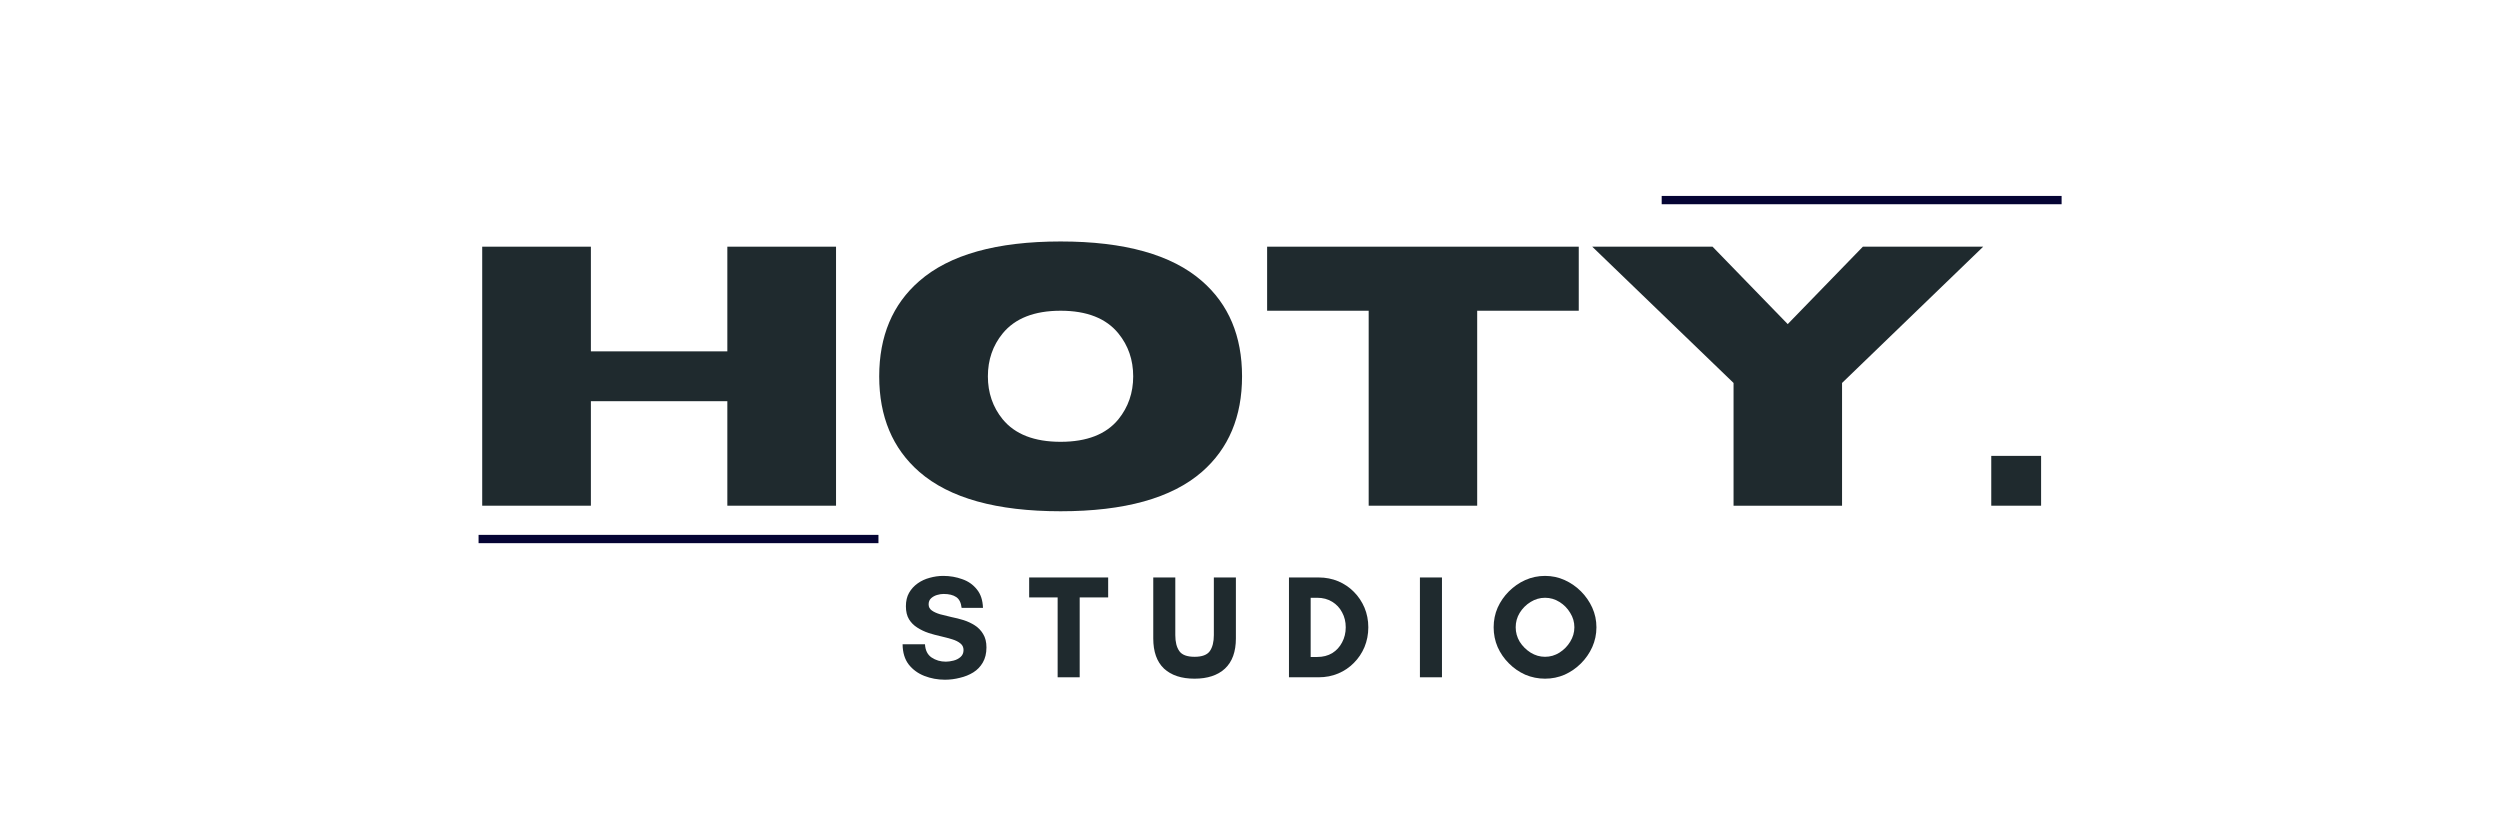
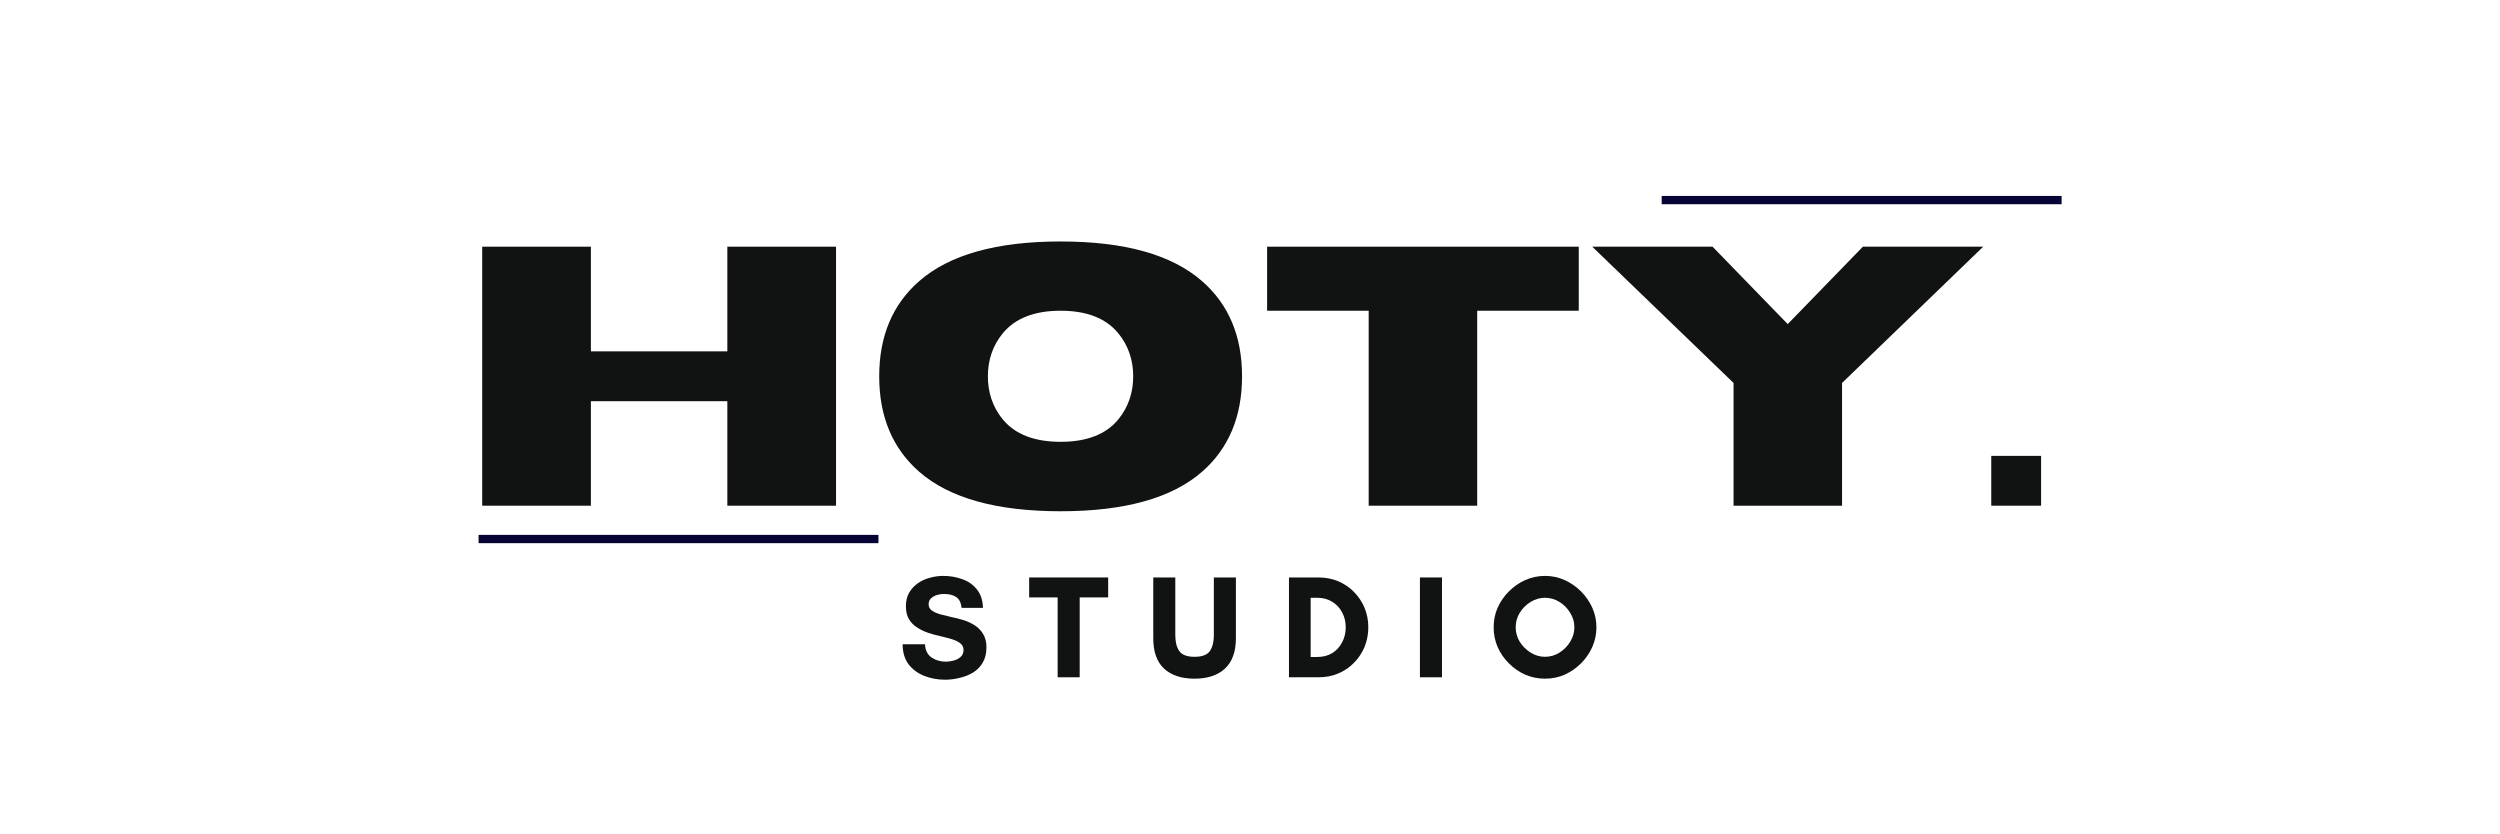
<svg xmlns="http://www.w3.org/2000/svg" width="300" zoomAndPan="magnify" viewBox="0 0 224.88 75" height="100" preserveAspectRatio="xMidYMid meet" version="1.2">
  <defs />
  <g id="e86ed6b9ec">
-     <g style="fill:#1f2a2e;fill-opacity:1;">
+     <g style="fill:#101312;fill-opacity:1;">
      <g transform="translate(40.74472, 45.51324)">
        <path style="stroke:none" d="M 34.438 0 L 24.656 0 L 24.656 -9.406 L 12.375 -9.406 L 12.375 0 L 2.594 0 L 2.594 -23.312 L 12.375 -23.312 L 12.375 -13.891 L 24.656 -13.891 L 24.656 -23.312 L 34.438 -23.312 Z M 34.438 0 " />
      </g>
    </g>
-     <g style="fill:#1f2a2e;fill-opacity:1;">
+     <g style="fill:#101312;fill-opacity:1;">
      <g transform="translate(77.77149, 45.51324)">
        <path style="stroke:none" d="M 17.625 0.5 C 11.863 0.5 7.625 -0.68 4.906 -3.047 C 2.5 -5.148 1.297 -8.016 1.297 -11.641 C 1.297 -15.266 2.5 -18.125 4.906 -20.219 C 7.625 -22.594 11.863 -23.781 17.625 -23.781 C 23.383 -23.781 27.625 -22.594 30.344 -20.219 C 32.75 -18.125 33.953 -15.266 33.953 -11.641 C 33.953 -8.016 32.75 -5.148 30.344 -3.047 C 27.625 -0.68 23.383 0.5 17.625 0.5 Z M 17.625 -5.75 C 19.988 -5.75 21.723 -6.426 22.828 -7.781 C 23.711 -8.875 24.156 -10.16 24.156 -11.641 C 24.156 -13.129 23.711 -14.414 22.828 -15.5 C 21.723 -16.863 19.988 -17.547 17.625 -17.547 C 15.258 -17.547 13.52 -16.863 12.406 -15.5 C 11.52 -14.414 11.078 -13.129 11.078 -11.641 C 11.078 -10.16 11.52 -8.875 12.406 -7.781 C 13.52 -6.426 15.258 -5.75 17.625 -5.75 Z M 17.625 -5.75 " />
      </g>
    </g>
-     <g style="fill:#1f2a2e;fill-opacity:1;">
+     <g style="fill:#101312;fill-opacity:1;">
      <g transform="translate(113.0119, 45.51324)">
        <path style="stroke:none" d="M 19.875 0 L 10.109 0 L 10.109 -17.547 L 0.969 -17.547 L 0.969 -23.312 L 29.016 -23.312 L 29.016 -17.547 L 19.875 -17.547 Z M 19.875 0 " />
      </g>
    </g>
-     <g style="fill:#1f2a2e;fill-opacity:1;">
+     <g style="fill:#101312;fill-opacity:1;">
      <g transform="translate(142.9906, 45.51324)">
        <path style="stroke:none" d="M 22.734 0 L 12.969 0 L 12.969 -11.047 L 0.25 -23.312 L 11.078 -23.312 L 17.844 -16.344 L 24.609 -23.312 L 35.438 -23.312 L 22.734 -11.047 Z M 22.734 0 " />
      </g>
    </g>
-     <g style="fill:#1f2a2e;fill-opacity:1;">
+     <g style="fill:#101312;fill-opacity:1;">
      <g transform="translate(178.6694, 45.51324)">
        <path style="stroke:none" d="M 4.969 0 L 0.484 0 L 0.484 -4.484 L 4.969 -4.484 Z M 4.969 0 " />
      </g>
    </g>
-     <g style="fill:#1f2a2e;fill-opacity:1;">
+     <g style="fill:#101312;fill-opacity:1;">
      <g transform="translate(80.78275, 60.95571)">
        <path style="stroke:none" d="M 4.281 -1.406 C 4.488 -1.406 4.719 -1.438 4.969 -1.5 C 5.219 -1.562 5.43 -1.672 5.609 -1.828 C 5.785 -1.984 5.875 -2.191 5.875 -2.453 C 5.875 -2.703 5.781 -2.898 5.594 -3.047 C 5.406 -3.203 5.156 -3.328 4.844 -3.422 C 4.539 -3.516 4.207 -3.602 3.844 -3.688 C 3.477 -3.77 3.109 -3.867 2.734 -3.984 C 2.367 -4.109 2.031 -4.27 1.719 -4.469 C 1.406 -4.664 1.156 -4.914 0.969 -5.219 C 0.781 -5.531 0.688 -5.922 0.688 -6.391 C 0.688 -6.859 0.781 -7.258 0.969 -7.594 C 1.164 -7.938 1.426 -8.223 1.75 -8.453 C 2.07 -8.68 2.43 -8.848 2.828 -8.953 C 3.234 -9.066 3.641 -9.125 4.047 -9.125 C 4.66 -9.125 5.234 -9.023 5.766 -8.828 C 6.305 -8.641 6.742 -8.332 7.078 -7.906 C 7.422 -7.488 7.602 -6.938 7.625 -6.25 L 5.703 -6.25 C 5.648 -6.719 5.488 -7.039 5.219 -7.219 C 4.945 -7.406 4.566 -7.5 4.078 -7.5 C 3.891 -7.5 3.691 -7.469 3.484 -7.406 C 3.273 -7.344 3.098 -7.242 2.953 -7.109 C 2.805 -6.973 2.734 -6.789 2.734 -6.562 C 2.734 -6.332 2.828 -6.148 3.016 -6.016 C 3.203 -5.879 3.453 -5.766 3.766 -5.672 C 4.078 -5.586 4.414 -5.504 4.781 -5.422 C 5.156 -5.348 5.523 -5.254 5.891 -5.141 C 6.254 -5.023 6.586 -4.867 6.891 -4.672 C 7.203 -4.473 7.453 -4.211 7.641 -3.891 C 7.836 -3.578 7.938 -3.176 7.938 -2.688 C 7.938 -2.156 7.828 -1.703 7.609 -1.328 C 7.398 -0.961 7.113 -0.664 6.75 -0.438 C 6.395 -0.219 5.992 -0.055 5.547 0.047 C 5.109 0.16 4.66 0.219 4.203 0.219 C 3.547 0.219 2.926 0.102 2.344 -0.125 C 1.77 -0.352 1.301 -0.695 0.938 -1.156 C 0.582 -1.625 0.398 -2.227 0.391 -2.969 L 2.406 -2.969 C 2.438 -2.426 2.633 -2.031 3 -1.781 C 3.375 -1.531 3.801 -1.406 4.281 -1.406 Z M 4.281 -1.406 " />
      </g>
    </g>
-     <g style="fill:#1f2a2e;fill-opacity:1;">
+     <g style="fill:#101312;fill-opacity:1;">
      <g transform="translate(92.5028, 60.95571)">
        <path style="stroke:none" d="M 4.609 -7.188 L 4.609 0 L 2.625 0 L 2.625 -7.188 L 0.062 -7.188 L 0.062 -8.984 L 7.172 -8.984 L 7.172 -7.188 Z M 4.609 -7.188 " />
      </g>
    </g>
-     <g style="fill:#1f2a2e;fill-opacity:1;">
+     <g style="fill:#101312;fill-opacity:1;">
      <g transform="translate(103.1394, 60.95571)">
        <path style="stroke:none" d="M 6.047 -8.984 L 8.031 -8.984 L 8.031 -3.5 C 8.031 -2.301 7.703 -1.395 7.047 -0.781 C 6.391 -0.176 5.477 0.125 4.312 0.125 C 3.133 0.125 2.219 -0.176 1.562 -0.781 C 0.914 -1.395 0.594 -2.301 0.594 -3.5 L 0.594 -8.984 L 2.578 -8.984 L 2.578 -3.797 C 2.578 -3.18 2.695 -2.703 2.938 -2.359 C 3.176 -2.016 3.633 -1.844 4.312 -1.844 C 4.988 -1.844 5.445 -2.016 5.688 -2.359 C 5.926 -2.703 6.047 -3.18 6.047 -3.797 Z M 6.047 -8.984 " />
      </g>
    </g>
-     <g style="fill:#1f2a2e;fill-opacity:1;">
+     <g style="fill:#101312;fill-opacity:1;">
      <g transform="translate(115.1501, 60.95571)">
        <path style="stroke:none" d="M 2.75 -1.828 L 3.344 -1.828 C 3.852 -1.828 4.301 -1.941 4.688 -2.172 C 5.07 -2.41 5.367 -2.734 5.578 -3.141 C 5.797 -3.547 5.906 -4 5.906 -4.5 C 5.906 -5 5.797 -5.445 5.578 -5.844 C 5.367 -6.25 5.07 -6.566 4.688 -6.797 C 4.301 -7.035 3.852 -7.156 3.344 -7.156 L 2.75 -7.156 Z M 0.797 -8.984 L 3.469 -8.984 C 4.102 -8.984 4.691 -8.867 5.234 -8.641 C 5.773 -8.41 6.242 -8.094 6.641 -7.688 C 7.047 -7.281 7.363 -6.805 7.594 -6.266 C 7.82 -5.723 7.938 -5.133 7.938 -4.5 C 7.938 -3.863 7.82 -3.27 7.594 -2.719 C 7.363 -2.176 7.047 -1.703 6.641 -1.297 C 6.242 -0.891 5.773 -0.57 5.234 -0.344 C 4.691 -0.113 4.102 0 3.469 0 L 0.797 0 Z M 0.797 -8.984 " />
      </g>
    </g>
-     <g style="fill:#1f2a2e;fill-opacity:1;">
+     <g style="fill:#101312;fill-opacity:1;">
      <g transform="translate(126.9362, 60.95571)">
        <path style="stroke:none" d="M 2.781 0 L 0.797 0 L 0.797 -8.984 L 2.781 -8.984 Z M 2.781 0 " />
      </g>
    </g>
-     <g style="fill:#1f2a2e;fill-opacity:1;">
+     <g style="fill:#101312;fill-opacity:1;">
      <g transform="translate(133.8996, 60.95571)">
        <path style="stroke:none" d="M 7.734 -4.5 C 7.734 -4.969 7.609 -5.398 7.359 -5.797 C 7.117 -6.203 6.797 -6.531 6.391 -6.781 C 5.992 -7.031 5.562 -7.156 5.094 -7.156 C 4.633 -7.156 4.203 -7.031 3.797 -6.781 C 3.391 -6.531 3.062 -6.203 2.812 -5.797 C 2.57 -5.398 2.453 -4.969 2.453 -4.5 C 2.453 -4.039 2.57 -3.609 2.812 -3.203 C 3.062 -2.805 3.391 -2.477 3.797 -2.219 C 4.203 -1.969 4.633 -1.844 5.094 -1.844 C 5.562 -1.844 5.992 -1.969 6.391 -2.219 C 6.797 -2.477 7.117 -2.805 7.359 -3.203 C 7.609 -3.609 7.734 -4.039 7.734 -4.5 Z M 9.719 -4.5 C 9.719 -3.875 9.594 -3.281 9.344 -2.719 C 9.094 -2.164 8.754 -1.676 8.328 -1.25 C 7.898 -0.82 7.41 -0.484 6.859 -0.234 C 6.305 0.004 5.719 0.125 5.094 0.125 C 4.469 0.125 3.875 0.004 3.312 -0.234 C 2.758 -0.484 2.27 -0.82 1.844 -1.25 C 1.414 -1.676 1.078 -2.164 0.828 -2.719 C 0.586 -3.281 0.469 -3.875 0.469 -4.5 C 0.469 -5.125 0.586 -5.711 0.828 -6.266 C 1.078 -6.816 1.414 -7.305 1.844 -7.734 C 2.27 -8.16 2.758 -8.5 3.312 -8.75 C 3.875 -9 4.469 -9.125 5.094 -9.125 C 5.719 -9.125 6.305 -9 6.859 -8.75 C 7.41 -8.5 7.898 -8.16 8.328 -7.734 C 8.754 -7.305 9.094 -6.816 9.344 -6.266 C 9.594 -5.711 9.719 -5.125 9.719 -4.5 Z M 9.719 -4.5 " />
      </g>
    </g>
    <path style="fill:none;stroke-width:1;stroke-linecap:butt;stroke-linejoin:miter;stroke:#050434;stroke-opacity:1;stroke-miterlimit:4;" d="M 0.002 0.5 L 48.216 0.5 " transform="matrix(0.746441,0,0,0.746441,43.00994,48.13865)" />
    <path style="fill:none;stroke-width:1;stroke-linecap:butt;stroke-linejoin:miter;stroke:#050434;stroke-opacity:1;stroke-miterlimit:4;" d="M -0.002 0.501 L 48.217 0.501 " transform="matrix(0.746441,0,0,0.746441,149.4935,17.63377)" />
  </g>
</svg>
